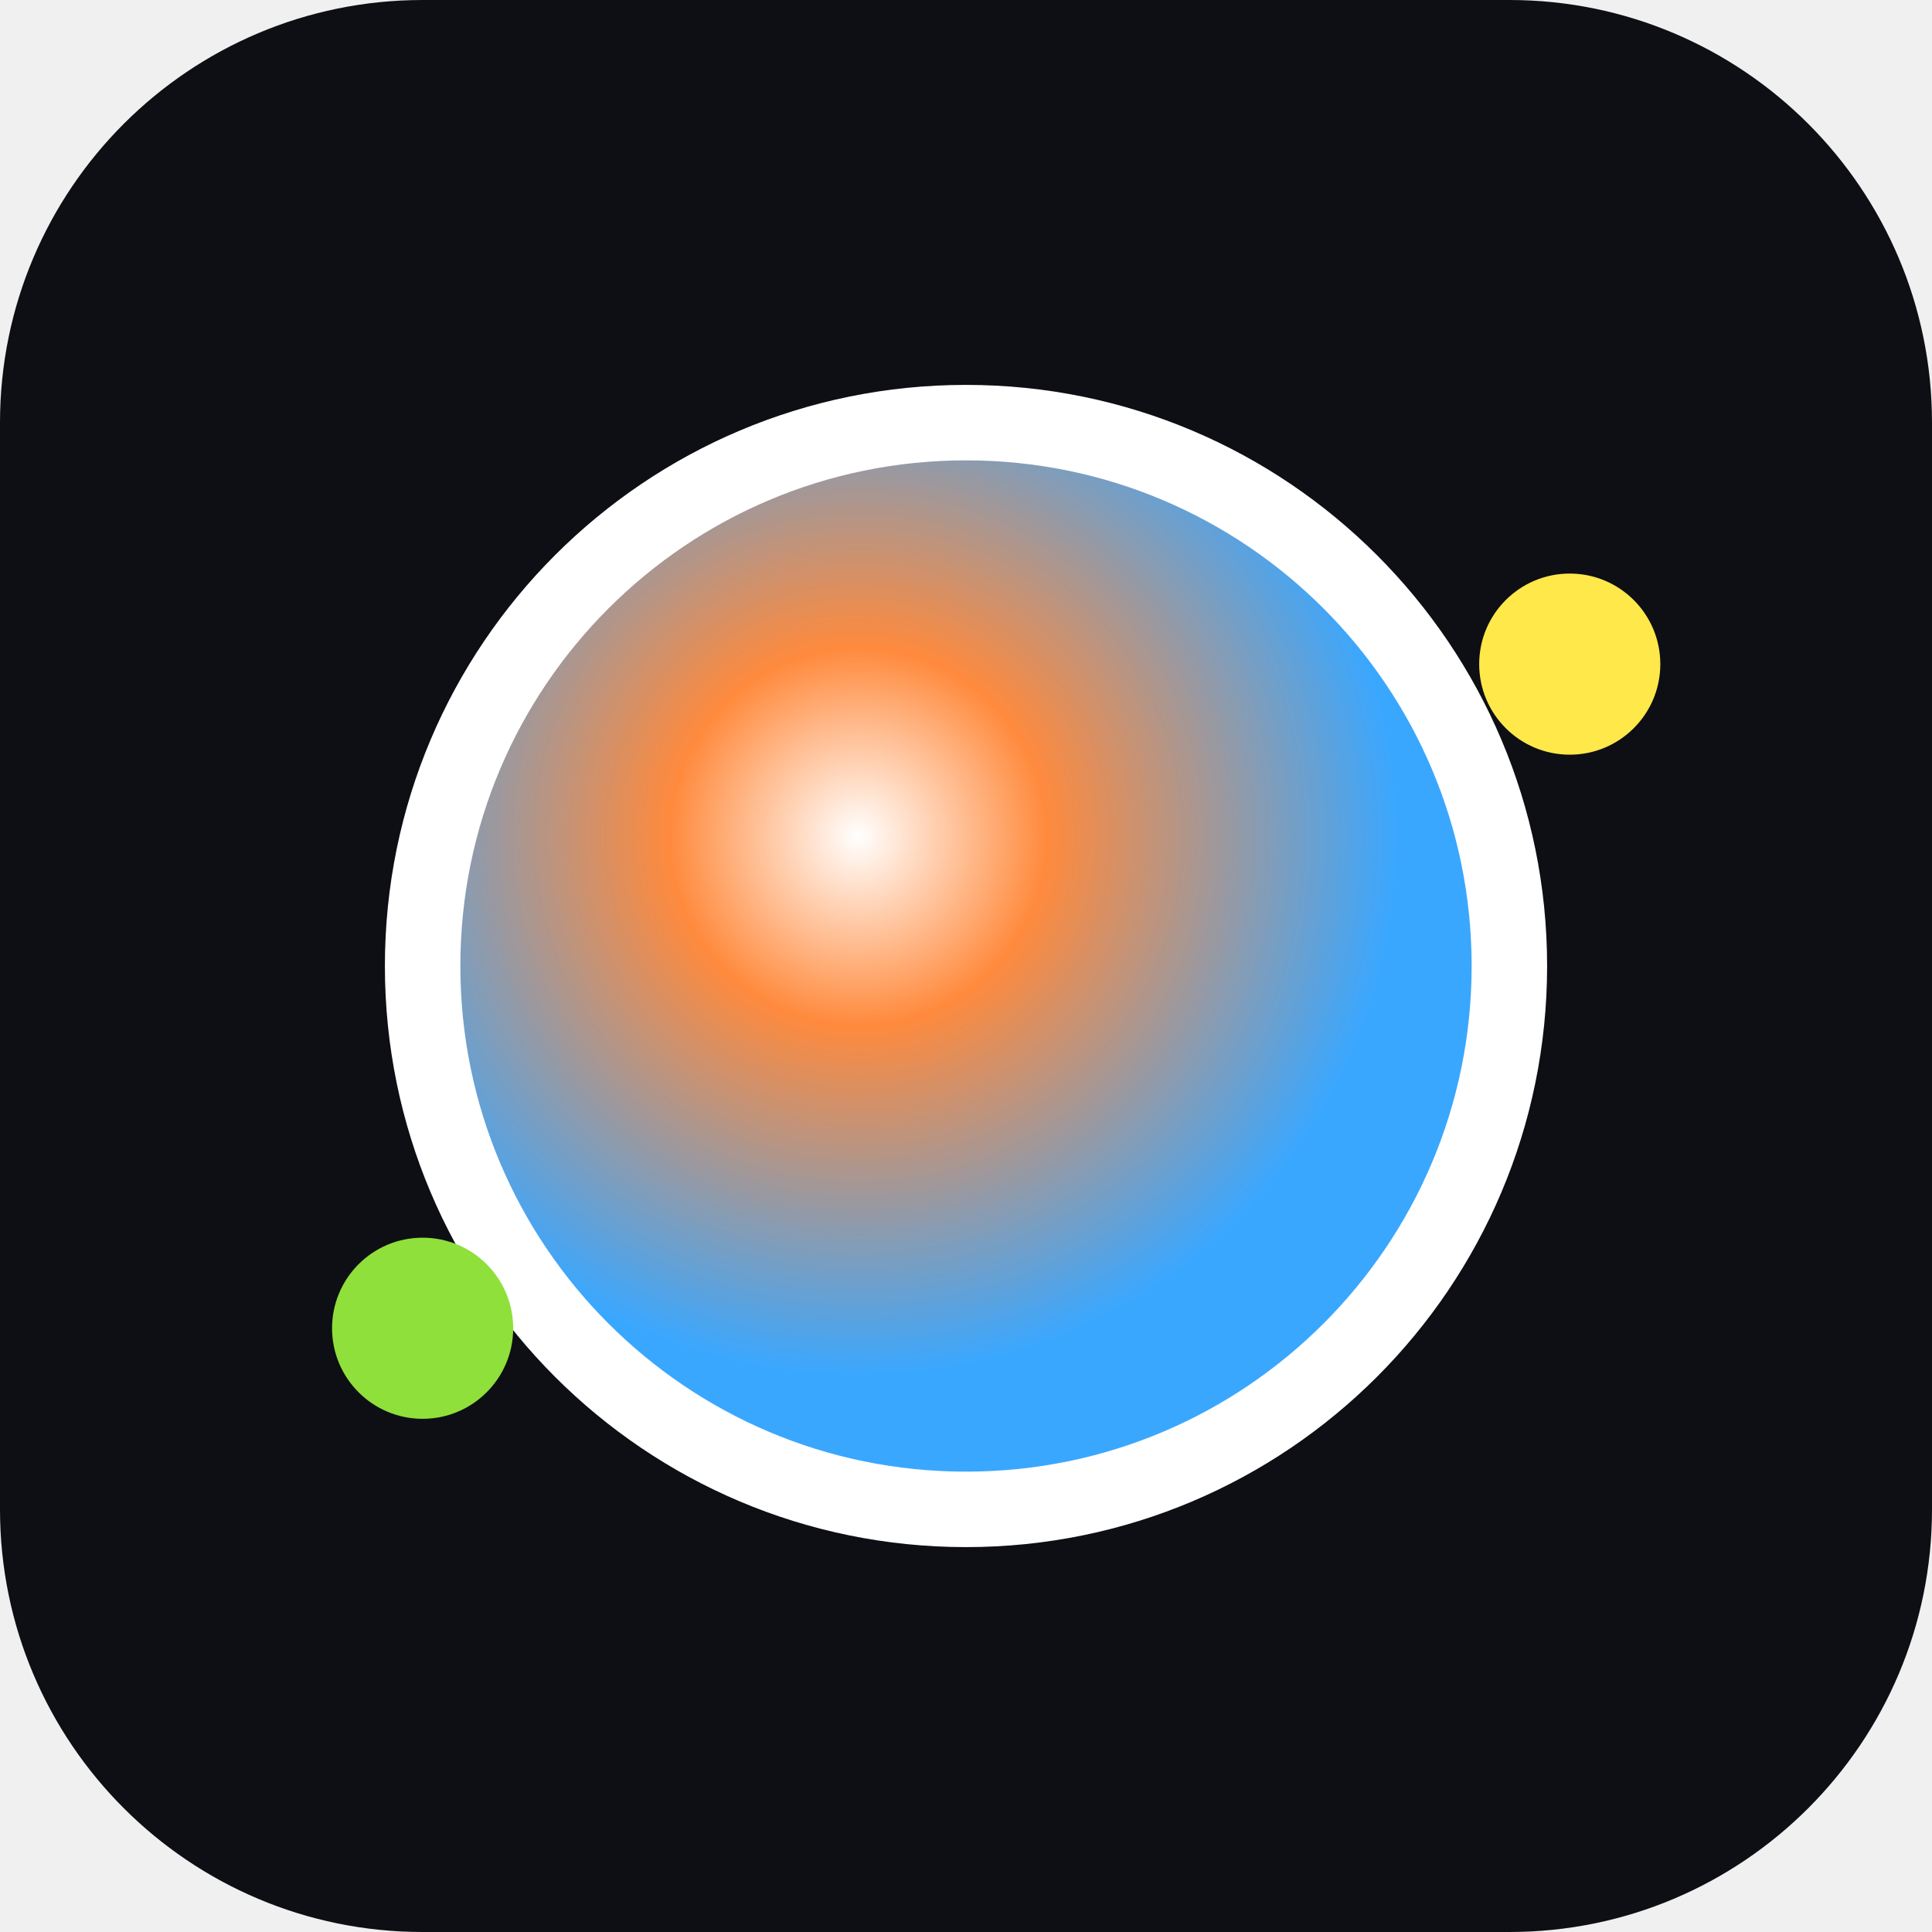
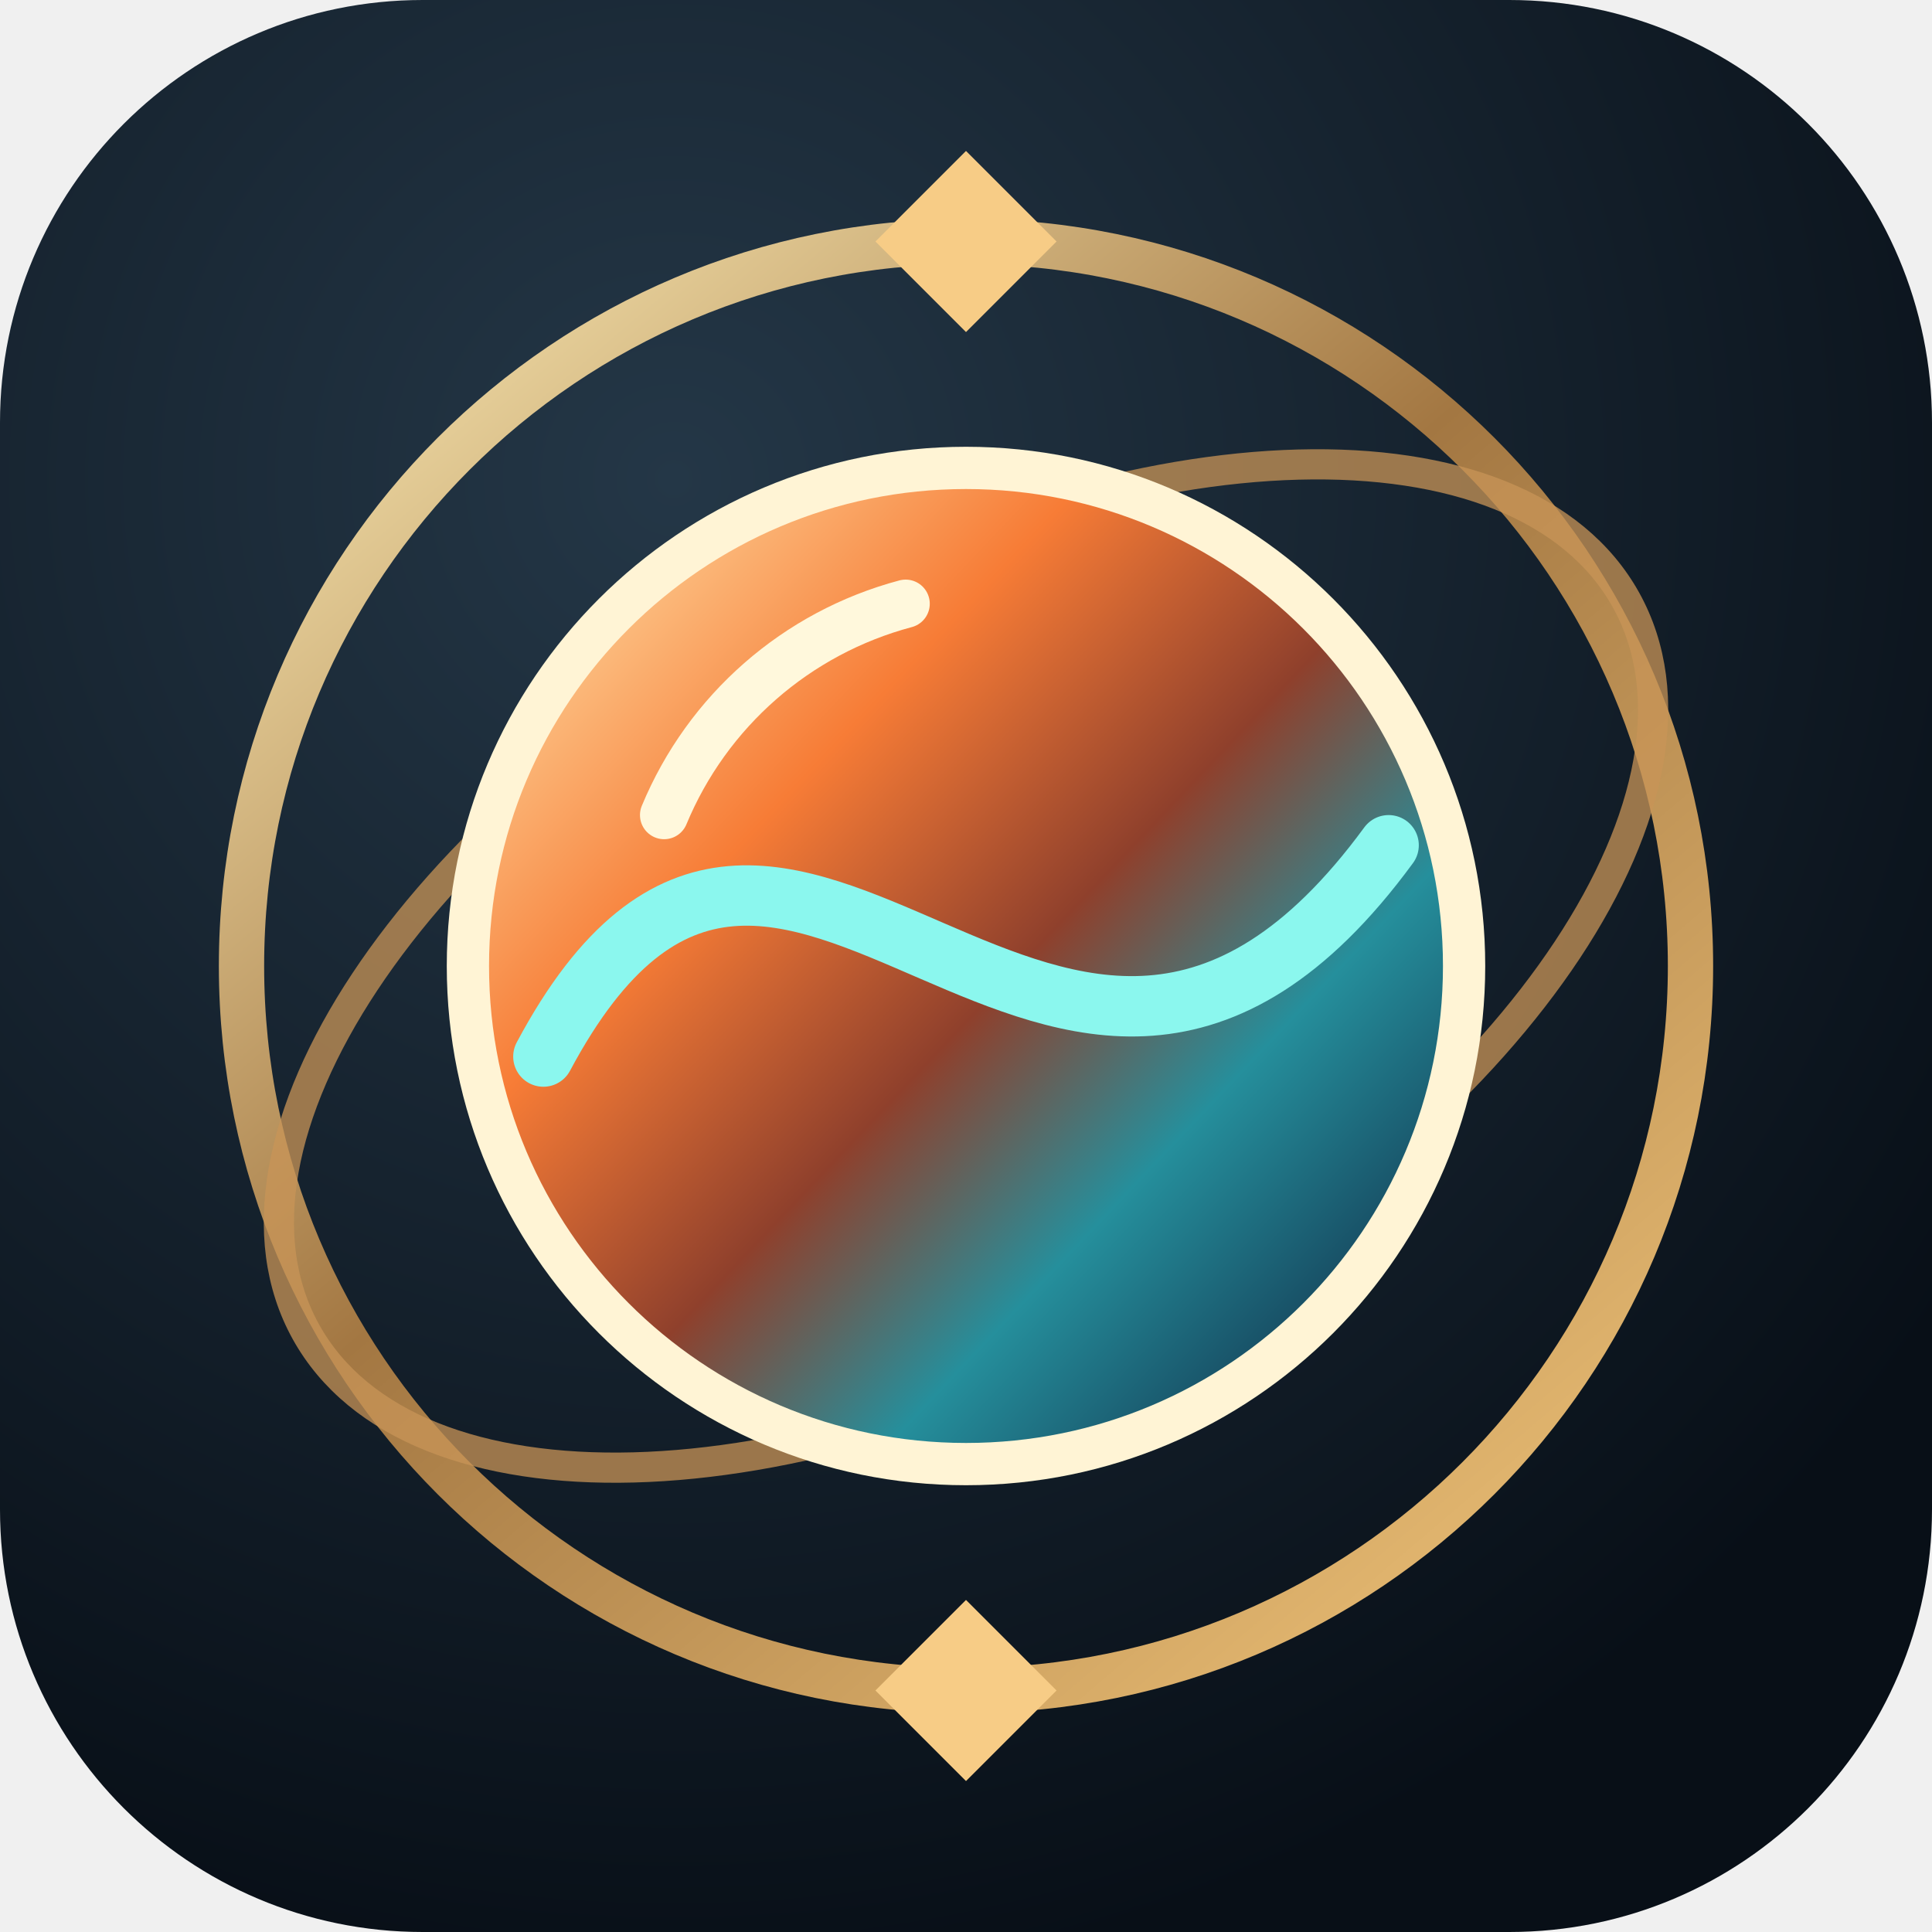
<svg xmlns="http://www.w3.org/2000/svg" viewBox="0 0 64 64">
-   <rect width="64" height="64" rx="14" fill="#0d0f14" />
  <defs>
-     <radialGradient id="g" cx="40%" cy="38%">
-       <stop offset="0" stop-color="#fff" />
-       <stop offset=".35" stop-color="#ff8a3d" />
-       <stop offset="1" stop-color="#3aa7ff" />
+     <radialGradient id="bg" cx=".35" cy=".25" r=".78">
+       <stop stop-color="#243747" />
+       <stop offset="1" stop-color="#080f17" />
    </radialGradient>
+     <linearGradient id="brass" x2=".85" y2="1">
+       <stop stop-color="#fff0ba" />
+       <stop offset=".48" stop-color="#a37742" />
+       <stop offset="1" stop-color="#e9bd74" />
+     </linearGradient>
+     <linearGradient id="core" x2=".95" y2=".9">
+       <stop stop-color="#fff3bc" />
+       <stop offset=".35" stop-color="#f77c36" />
+       <stop offset=".57" stop-color="#8f402c" />
+       <stop offset=".75" stop-color="#258f9c" />
+       <stop offset="1" stop-color="#112d48" />
+     </linearGradient>
  </defs>
-   <circle cx="32" cy="32" r="18" fill="url(#g)" stroke="#fff" stroke-width="2.5" />
-   <circle cx="52" cy="22" r="3" fill="#ffe84a" />
-   <circle cx="14" cy="44" r="3" fill="#8fe03a" />
+   <rect width="64" height="64" rx="14" fill="url(#bg)" />
+   <circle cx="32" cy="32" r="24" fill="none" stroke="url(#brass)" stroke-width="1.5" />
+   <ellipse cx="32" cy="32" rx="25" ry="13" transform="rotate(-29 32 32)" fill="none" stroke="#c89457" opacity=".75" />
+   <circle cx="32" cy="32" r="16.5" fill="url(#core)" stroke="#fff4d5" stroke-width="1.4" />
+   <path d="M18 35c8-15 17 8 28-7" fill="none" stroke="#8bf7ee" stroke-width="2" stroke-linecap="round" />
+   <path d="M22 27a12 12 0 0 1 8-7" fill="none" stroke="#fff8dc" stroke-width="1.6" stroke-linecap="round" />
+   <path d="m32 5 3 3-3 3-3-3zm0 48 3 3-3 3-3-3z" fill="#f7cc86" />
</svg>
